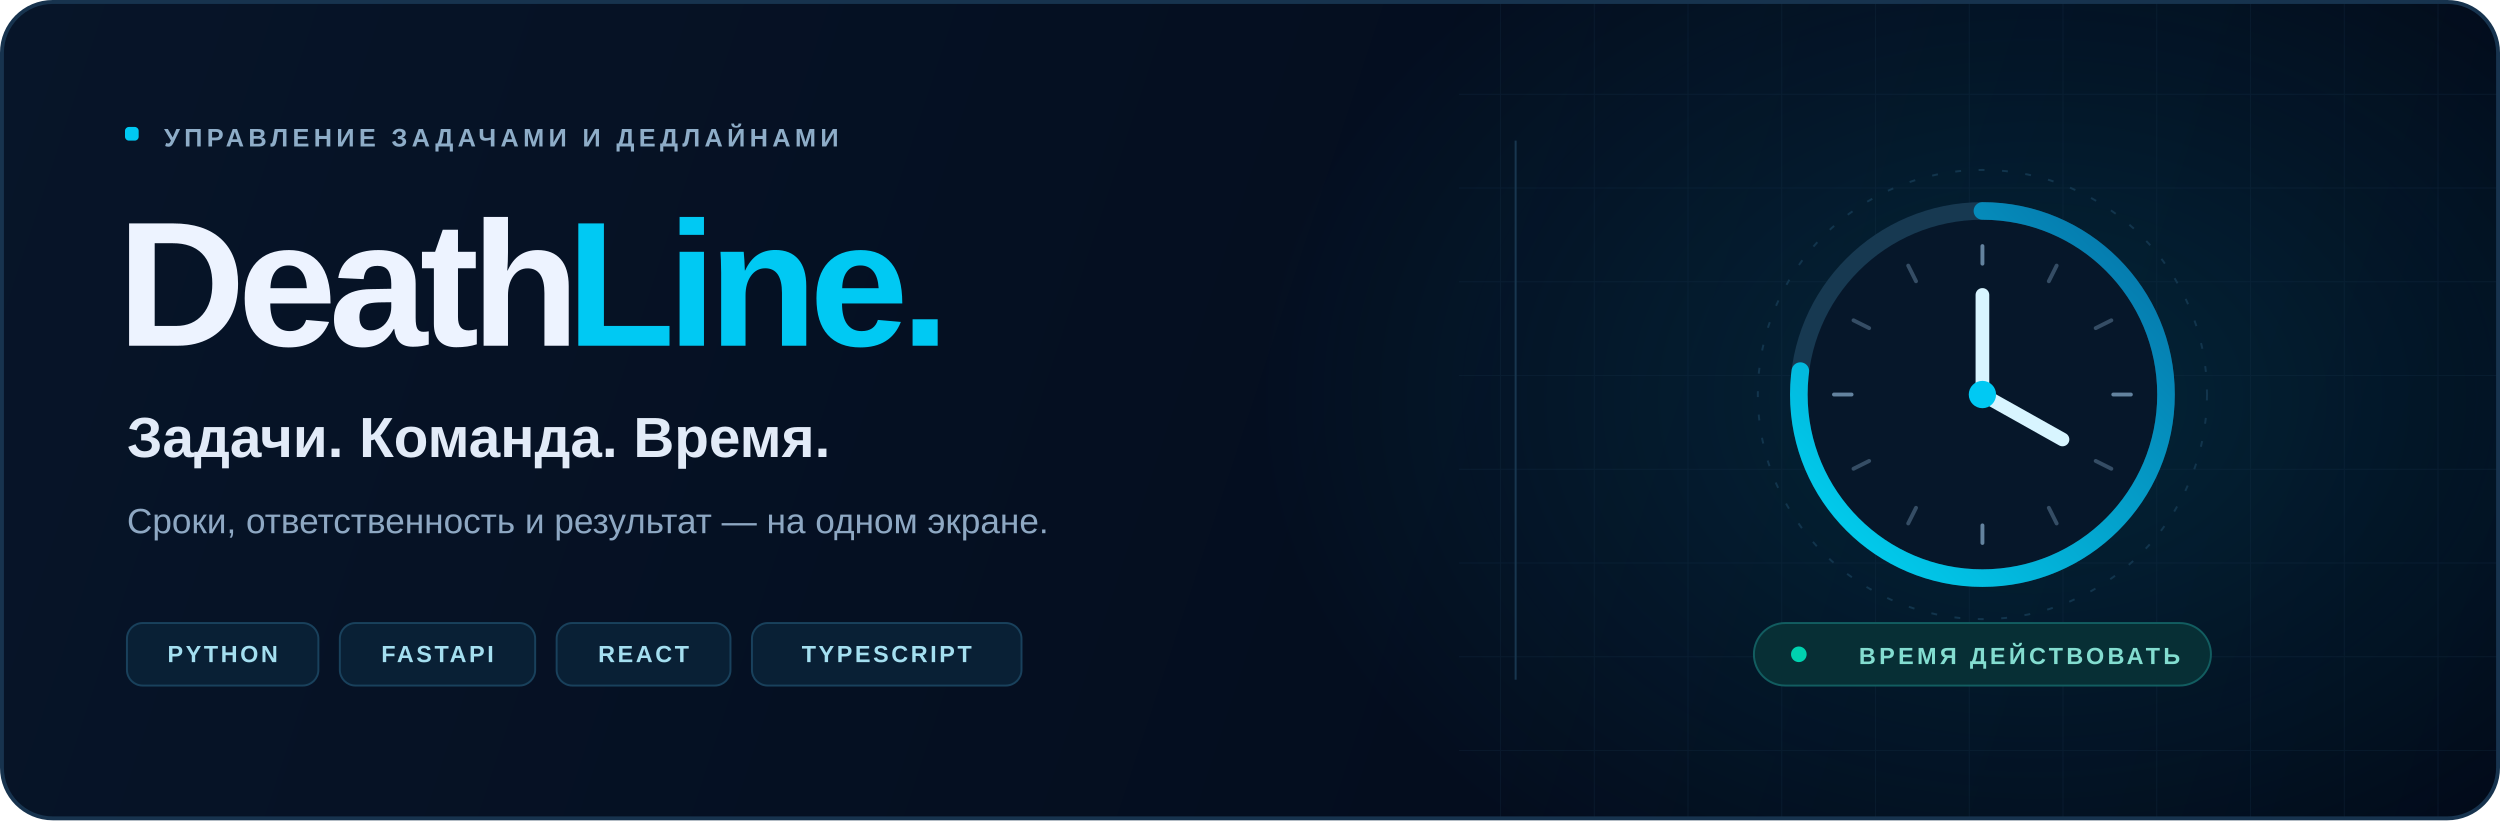
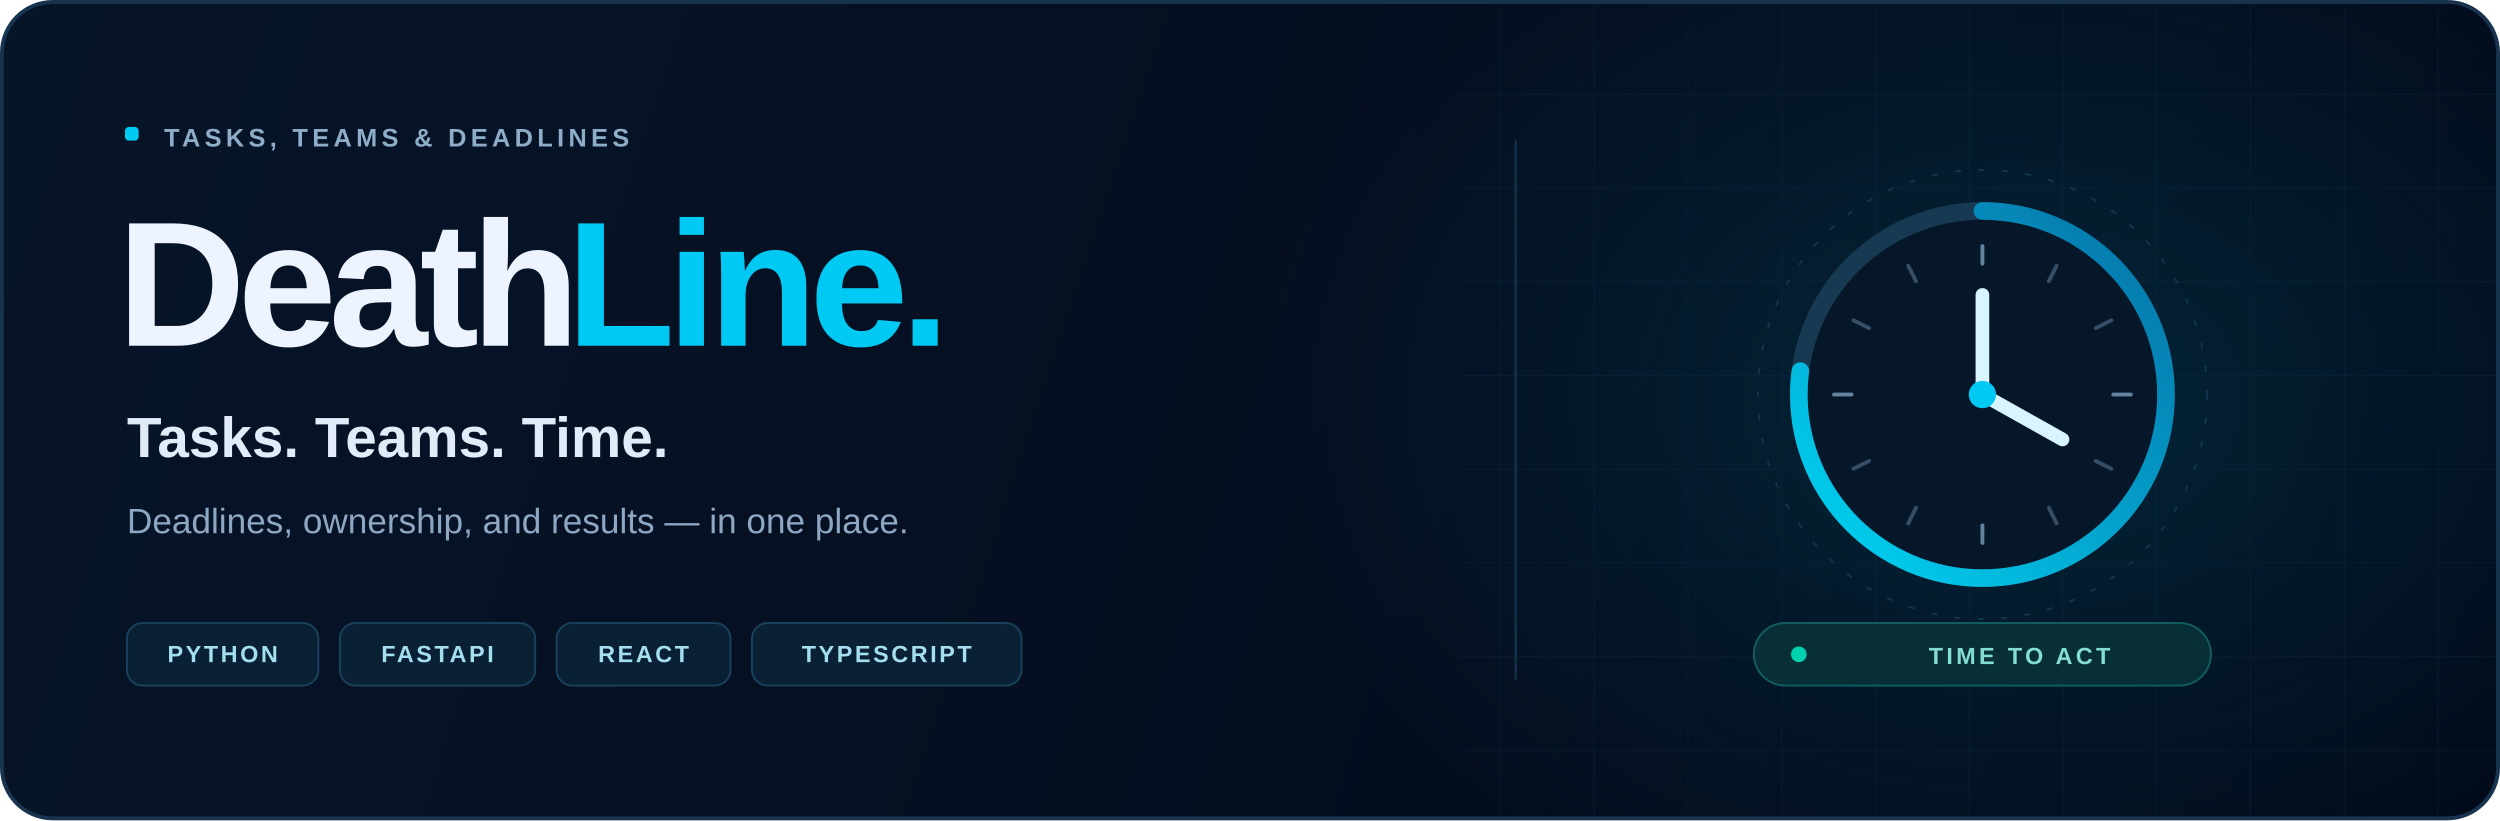
<svg xmlns="http://www.w3.org/2000/svg" width="1280" height="420" viewBox="0 0 1280 420" fill="none" role="img" aria-labelledby="title description">
  <defs>
    <linearGradient id="background" x1="0" y1="0" x2="1280" y2="420" gradientUnits="userSpaceOnUse">
      <stop stop-color="#071529" />
      <stop offset="1" stop-color="#020817" />
    </linearGradient>
    <radialGradient id="light" cx="0" cy="0" r="1" gradientTransform="translate(1042 204) rotate(90) scale(295 400)" gradientUnits="userSpaceOnUse">
      <stop stop-color="#00C8F0" stop-opacity=".14" />
      <stop offset="1" stop-color="#00C8F0" stop-opacity="0" />
    </radialGradient>
    <linearGradient id="arc" x1="920" y1="108" x2="1100" y2="296" gradientUnits="userSpaceOnUse">
      <stop stop-color="#00D7F5" />
      <stop offset="1" stop-color="#0672A7" />
    </linearGradient>
    <pattern id="grid" width="48" height="48" patternUnits="userSpaceOnUse">
      <path d="M48 0H0V48" stroke="#19324D" stroke-opacity=".26" />
    </pattern>
  </defs>
  <rect x="1" y="1" width="1278" height="418" rx="26" fill="url(#background)" />
  <rect x="1" y="1" width="1278" height="418" rx="26" fill="url(#light)" />
  <path d="M747 1H1253C1267 1 1279 13 1279 27V393C1279 407 1267 419 1253 419H747V1Z" fill="url(#grid)" />
  <rect x="1" y="1" width="1278" height="418" rx="26" stroke="#17334E" stroke-width="2" />
  <rect x="64" y="65" width="7" height="7" rx="2" fill="#00C9F3" />
  <g font-family="Arial, Helvetica, sans-serif">
-     <text x="84" y="75" fill="#8EADC8" font-size="13" font-weight="600" letter-spacing="2.2">УПРАВЛЕНИЕ ЗАДАЧАМИ И ДЕДЛАЙНАМИ</text>
+     <text x="84" y="75" fill="#8EADC8" font-size="13" font-weight="600" letter-spacing="2.2">TASKS, TEAMS &amp; DEADLINES</text>
    <text x="60" y="177" fill="#EDF3FF" font-size="91" font-weight="800" letter-spacing="-4">Death</text>
    <text x="290" y="177" fill="#00C9F3" font-size="91" font-weight="800" letter-spacing="-4">Line.</text>
-     <text x="65" y="234" fill="#E2EBF8" font-size="29" font-weight="600">Задачи. Команда. Время.</text>
-     <text x="65" y="273" fill="#8EA8C3" font-size="18">Сроки, ответственность и результат — на одном экране.</text>
+     <text x="65" y="234" fill="#E2EBF8" font-size="29" font-weight="600">Tasks. Teams. Time.</text>
+     <text x="65" y="273" fill="#8EA8C3" font-size="18">Deadlines, ownership, and results — in one place.</text>
    <g font-size="12" font-weight="700" letter-spacing="1.3" text-anchor="middle">
      <rect x="65" y="319" width="98" height="32" rx="8" fill="#092035" stroke="#19415C" />
      <text x="114" y="339" fill="#A4DFF0">PYTHON</text>
      <rect x="174" y="319" width="100" height="32" rx="8" fill="#092035" stroke="#19415C" />
      <text x="224" y="339" fill="#A4DFF0">FASTAPI</text>
      <rect x="285" y="319" width="89" height="32" rx="8" fill="#092035" stroke="#19415C" />
      <text x="329.5" y="339" fill="#A4DFF0">REACT</text>
      <rect x="385" y="319" width="138" height="32" rx="8" fill="#092035" stroke="#19415C" />
      <text x="454" y="339" fill="#A4DFF0">TYPESCRIPT</text>
    </g>
    <path d="M776 72V348" stroke="#18364F" />
    <circle cx="1015" cy="202" r="115" stroke="#12354D" stroke-dasharray="3 9" />
    <circle cx="1015" cy="202" r="94" fill="#06172A" stroke="#173951" stroke-width="9" />
    <circle cx="1015" cy="202" r="94" stroke="url(#arc)" stroke-width="9" stroke-linecap="round" stroke-dasharray="455 591" transform="rotate(-90 1015 202)" />
    <g stroke="#63839F" stroke-width="2" stroke-linecap="round">
      <path d="M1015 126V135M1091 202H1082M1015 278V269M939 202H948" />
      <path d="M1053 136L1049 144M1081 164L1073 168M1081 240L1073 236M1053 268L1049 260M977 268L981 260M949 240L957 236M949 164L957 168M977 136L981 144" opacity=".5" />
    </g>
    <path d="M1015 151V202L1056 225" stroke="#D8F5FF" stroke-width="7" stroke-linecap="round" stroke-linejoin="round" />
    <circle cx="1015" cy="202" r="7" fill="#00C9F3" />
    <rect x="898" y="319" width="234" height="32" rx="16" fill="#072F35" stroke="#125D60" />
    <circle cx="921" cy="335" r="4" fill="#00D2AF" />
-     <text x="1034" y="340" fill="#83DDD0" font-size="12" font-weight="700" letter-spacing="1.7" text-anchor="middle">ВРЕМЯ ДЕЙСТВОВАТЬ</text>
+     <text x="1034" y="340" fill="#83DDD0" font-size="12" font-weight="700" letter-spacing="1.7" text-anchor="middle">TIME TO ACT</text>
  </g>
</svg>
